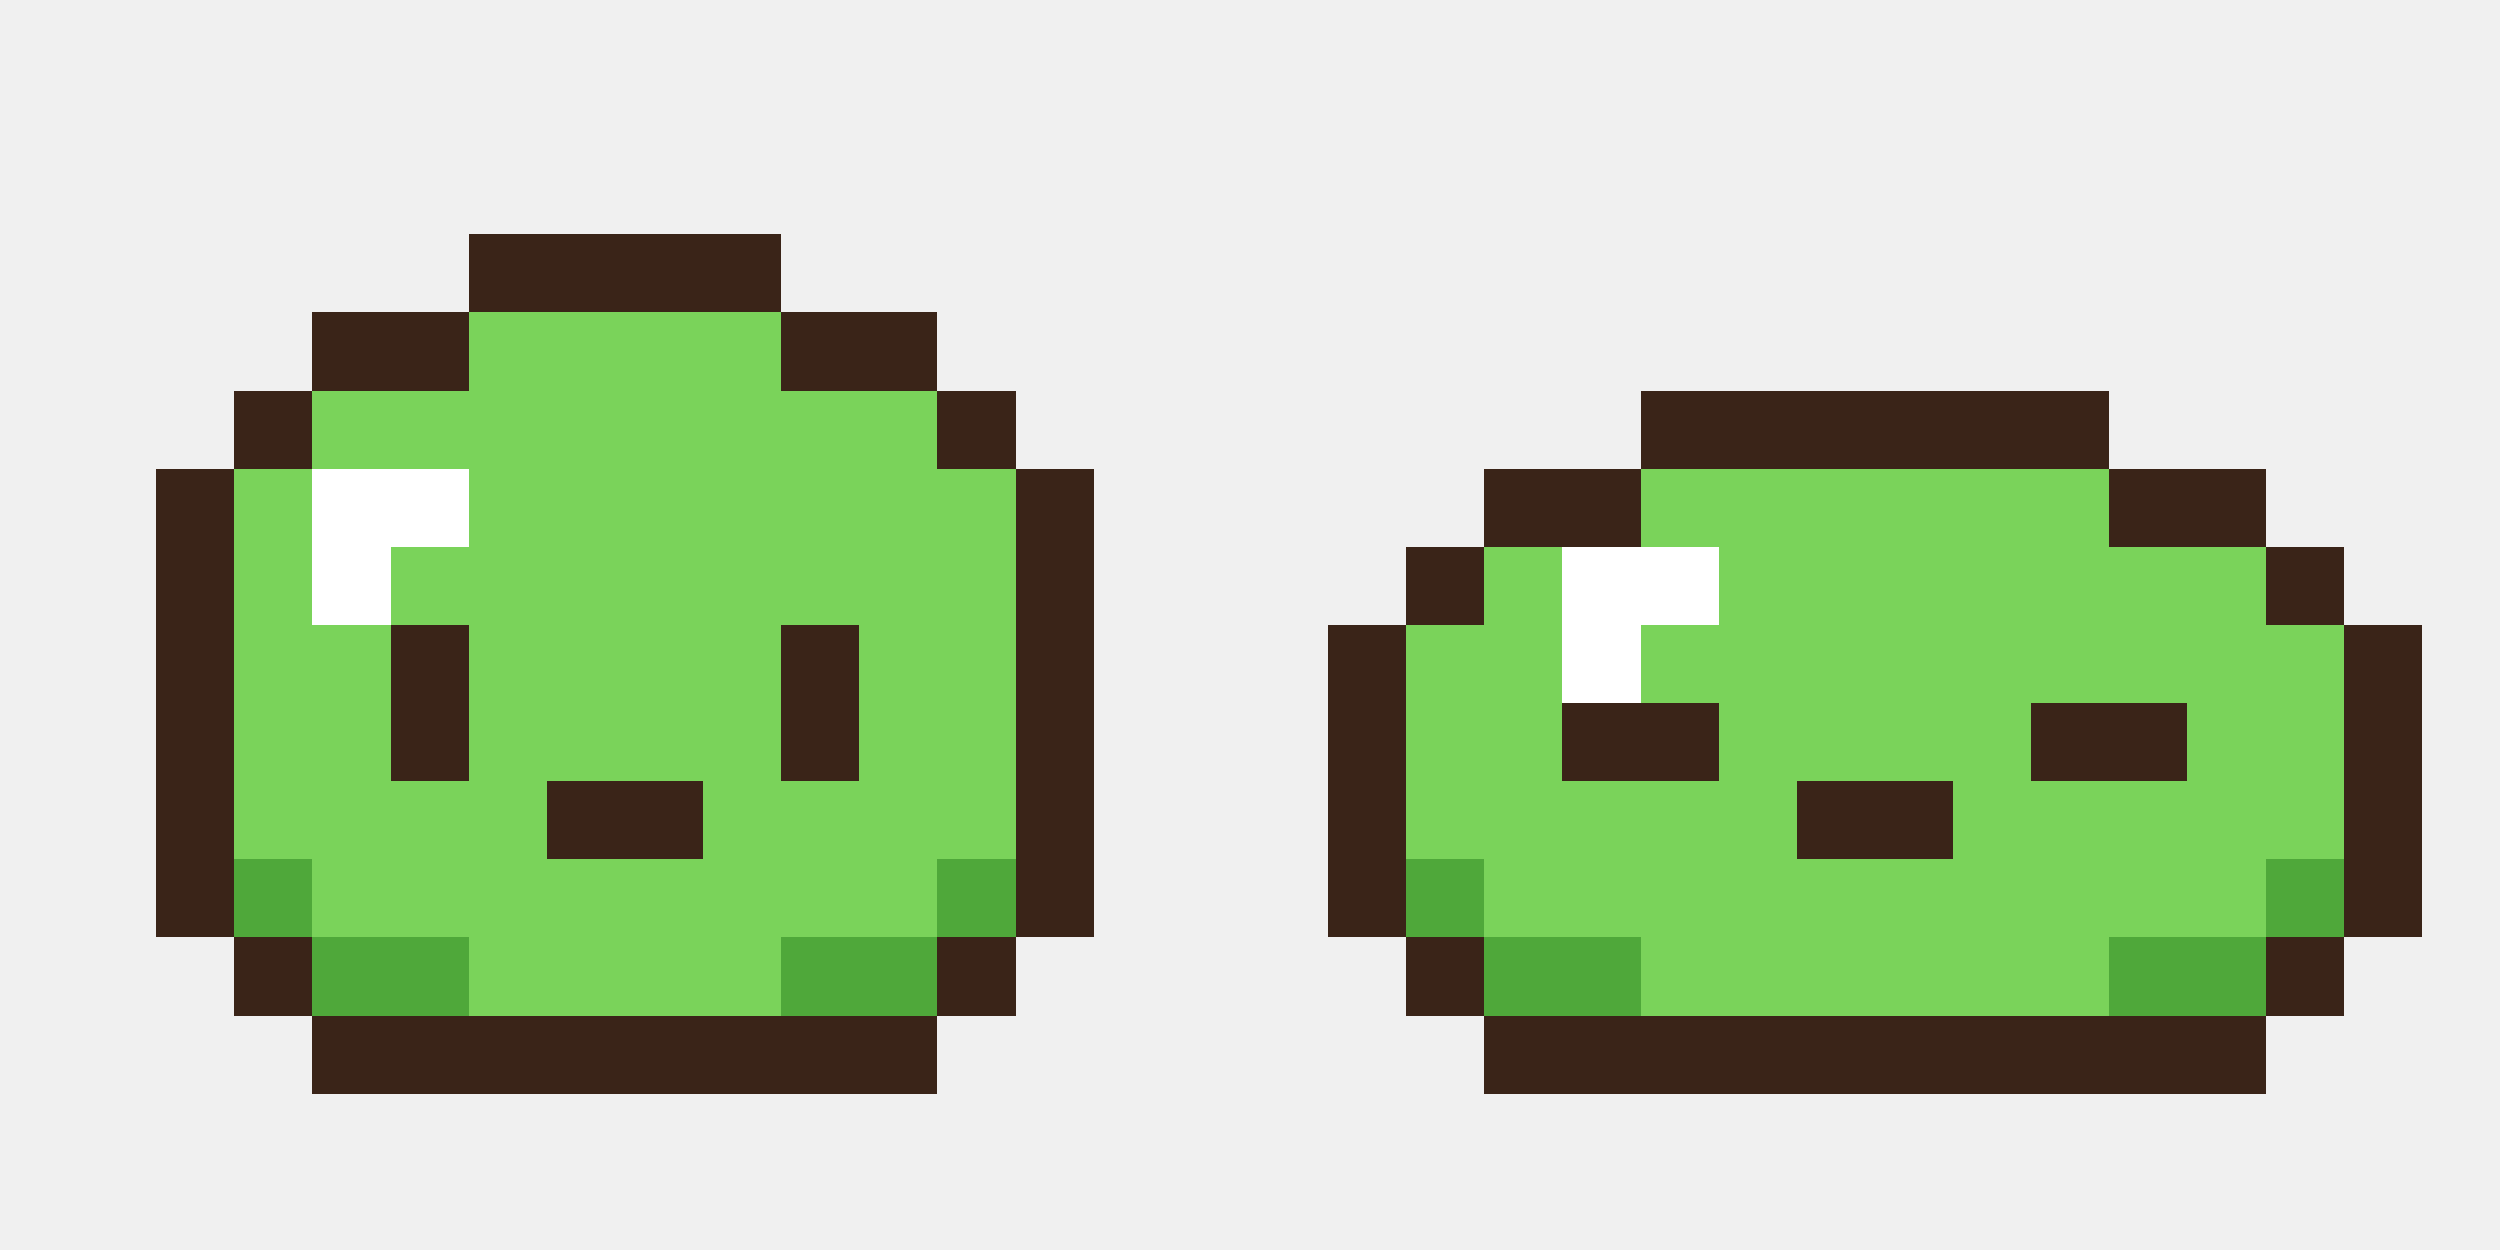
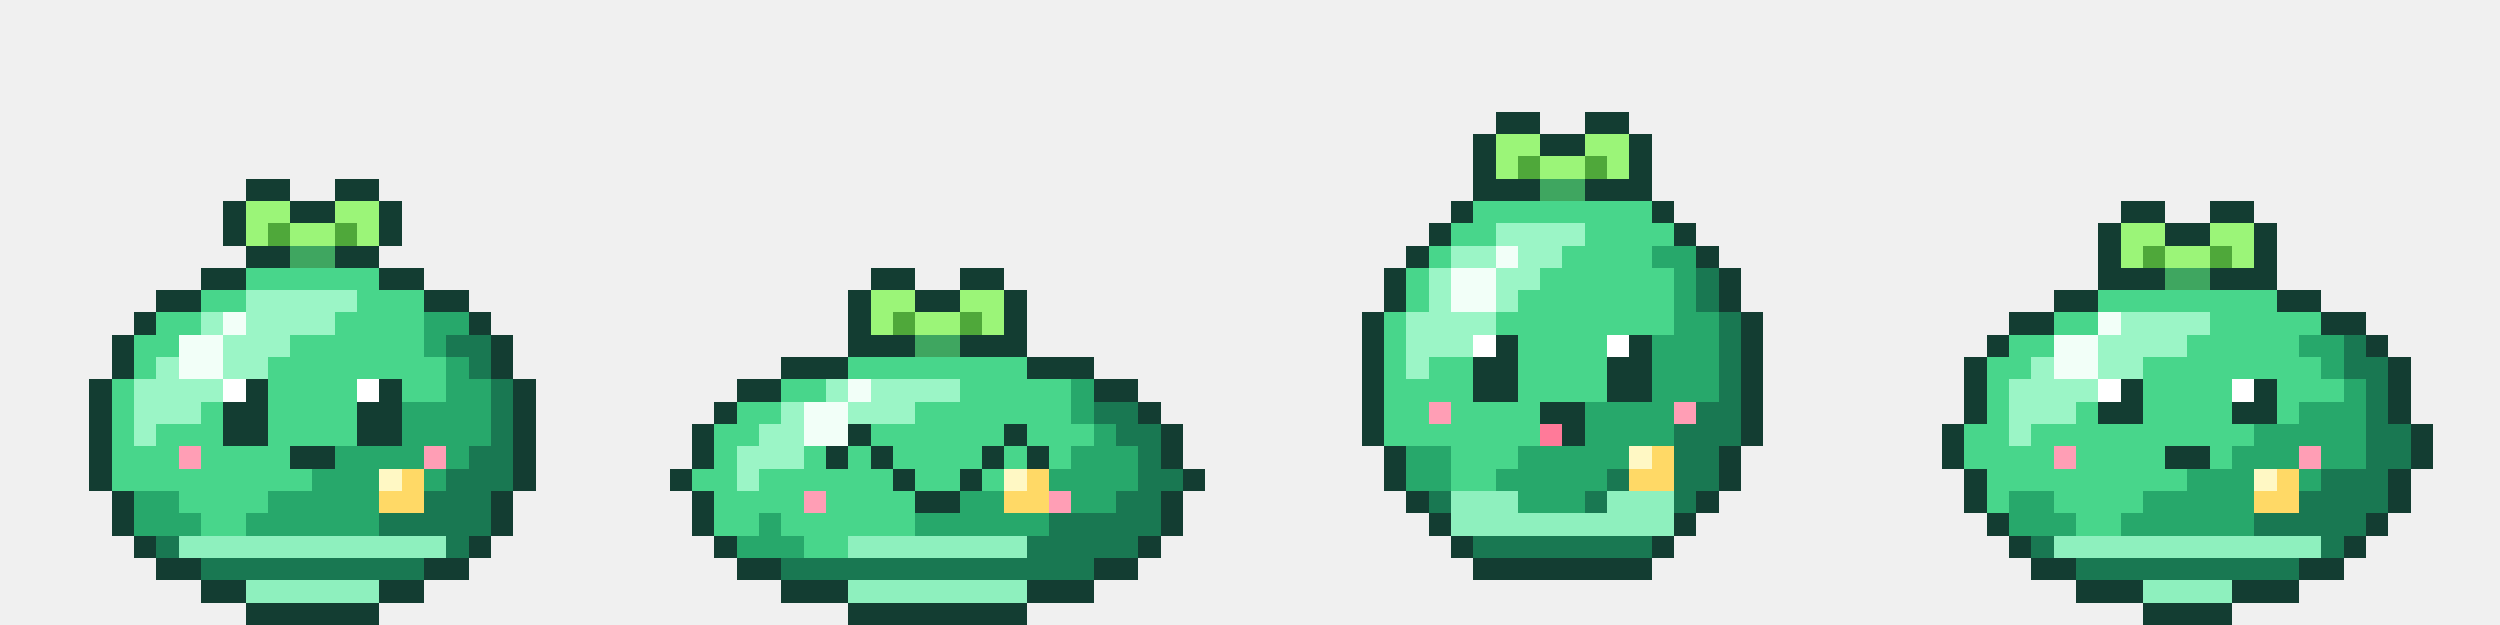
- <svg xmlns="http://www.w3.org/2000/svg" viewBox="0 0 32 16" width="32" height="16" shape-rendering="crispEdges">
-   <rect x="6" y="3" width="4" height="1" fill="#3a2418" />
-   <rect x="4" y="4" width="2" height="1" fill="#3a2418" />
-   <rect x="6" y="4" width="4" height="1" fill="#7ad35a" />
-   <rect x="10" y="4" width="2" height="1" fill="#3a2418" />
-   <rect x="3" y="5" width="1" height="1" fill="#3a2418" />
-   <rect x="4" y="5" width="8" height="1" fill="#7ad35a" />
-   <rect x="12" y="5" width="1" height="1" fill="#3a2418" />
-   <rect x="2" y="6" width="1" height="1" fill="#3a2418" />
-   <rect x="3" y="6" width="1" height="1" fill="#7ad35a" />
-   <rect x="4" y="6" width="2" height="1" fill="#ffffff" />
-   <rect x="6" y="6" width="7" height="1" fill="#7ad35a" />
-   <rect x="13" y="6" width="1" height="1" fill="#3a2418" />
-   <rect x="2" y="7" width="1" height="1" fill="#3a2418" />
-   <rect x="3" y="7" width="1" height="1" fill="#7ad35a" />
-   <rect x="4" y="7" width="1" height="1" fill="#ffffff" />
-   <rect x="5" y="7" width="8" height="1" fill="#7ad35a" />
-   <rect x="13" y="7" width="1" height="1" fill="#3a2418" />
-   <rect x="2" y="8" width="1" height="1" fill="#3a2418" />
-   <rect x="3" y="8" width="2" height="1" fill="#7ad35a" />
-   <rect x="5" y="8" width="1" height="1" fill="#3a2418" />
-   <rect x="6" y="8" width="4" height="1" fill="#7ad35a" />
-   <rect x="10" y="8" width="1" height="1" fill="#3a2418" />
-   <rect x="11" y="8" width="2" height="1" fill="#7ad35a" />
-   <rect x="13" y="8" width="1" height="1" fill="#3a2418" />
-   <rect x="2" y="9" width="1" height="1" fill="#3a2418" />
-   <rect x="3" y="9" width="2" height="1" fill="#7ad35a" />
-   <rect x="5" y="9" width="1" height="1" fill="#3a2418" />
-   <rect x="6" y="9" width="4" height="1" fill="#7ad35a" />
-   <rect x="10" y="9" width="1" height="1" fill="#3a2418" />
-   <rect x="11" y="9" width="2" height="1" fill="#7ad35a" />
-   <rect x="13" y="9" width="1" height="1" fill="#3a2418" />
-   <rect x="2" y="10" width="1" height="1" fill="#3a2418" />
-   <rect x="3" y="10" width="4" height="1" fill="#7ad35a" />
-   <rect x="7" y="10" width="2" height="1" fill="#3a2418" />
-   <rect x="9" y="10" width="4" height="1" fill="#7ad35a" />
-   <rect x="13" y="10" width="1" height="1" fill="#3a2418" />
-   <rect x="2" y="11" width="1" height="1" fill="#3a2418" />
-   <rect x="3" y="11" width="1" height="1" fill="#4fa83a" />
-   <rect x="4" y="11" width="8" height="1" fill="#7ad35a" />
-   <rect x="12" y="11" width="1" height="1" fill="#4fa83a" />
-   <rect x="13" y="11" width="1" height="1" fill="#3a2418" />
-   <rect x="3" y="12" width="1" height="1" fill="#3a2418" />
-   <rect x="4" y="12" width="2" height="1" fill="#4fa83a" />
-   <rect x="6" y="12" width="4" height="1" fill="#7ad35a" />
-   <rect x="10" y="12" width="2" height="1" fill="#4fa83a" />
-   <rect x="12" y="12" width="1" height="1" fill="#3a2418" />
-   <rect x="4" y="13" width="8" height="1" fill="#3a2418" />
-   <rect x="21" y="5" width="6" height="1" fill="#3a2418" />
-   <rect x="19" y="6" width="2" height="1" fill="#3a2418" />
-   <rect x="21" y="6" width="6" height="1" fill="#7ad35a" />
-   <rect x="27" y="6" width="2" height="1" fill="#3a2418" />
-   <rect x="18" y="7" width="1" height="1" fill="#3a2418" />
-   <rect x="19" y="7" width="1" height="1" fill="#7ad35a" />
-   <rect x="20" y="7" width="2" height="1" fill="#ffffff" />
-   <rect x="22" y="7" width="7" height="1" fill="#7ad35a" />
-   <rect x="29" y="7" width="1" height="1" fill="#3a2418" />
-   <rect x="17" y="8" width="1" height="1" fill="#3a2418" />
-   <rect x="18" y="8" width="2" height="1" fill="#7ad35a" />
-   <rect x="20" y="8" width="1" height="1" fill="#ffffff" />
-   <rect x="21" y="8" width="9" height="1" fill="#7ad35a" />
-   <rect x="30" y="8" width="1" height="1" fill="#3a2418" />
-   <rect x="17" y="9" width="1" height="1" fill="#3a2418" />
-   <rect x="18" y="9" width="2" height="1" fill="#7ad35a" />
-   <rect x="20" y="9" width="2" height="1" fill="#3a2418" />
-   <rect x="22" y="9" width="4" height="1" fill="#7ad35a" />
-   <rect x="26" y="9" width="2" height="1" fill="#3a2418" />
-   <rect x="28" y="9" width="2" height="1" fill="#7ad35a" />
-   <rect x="30" y="9" width="1" height="1" fill="#3a2418" />
-   <rect x="17" y="10" width="1" height="1" fill="#3a2418" />
-   <rect x="18" y="10" width="5" height="1" fill="#7ad35a" />
-   <rect x="23" y="10" width="2" height="1" fill="#3a2418" />
-   <rect x="25" y="10" width="5" height="1" fill="#7ad35a" />
-   <rect x="30" y="10" width="1" height="1" fill="#3a2418" />
-   <rect x="17" y="11" width="1" height="1" fill="#3a2418" />
-   <rect x="18" y="11" width="1" height="1" fill="#4fa83a" />
-   <rect x="19" y="11" width="10" height="1" fill="#7ad35a" />
-   <rect x="29" y="11" width="1" height="1" fill="#4fa83a" />
-   <rect x="30" y="11" width="1" height="1" fill="#3a2418" />
-   <rect x="18" y="12" width="1" height="1" fill="#3a2418" />
-   <rect x="19" y="12" width="2" height="1" fill="#4fa83a" />
-   <rect x="21" y="12" width="6" height="1" fill="#7ad35a" />
-   <rect x="27" y="12" width="2" height="1" fill="#4fa83a" />
-   <rect x="29" y="12" width="1" height="1" fill="#3a2418" />
-   <rect x="19" y="13" width="10" height="1" fill="#3a2418" />
+ <svg xmlns="http://www.w3.org/2000/svg" viewBox="0 0 112 28" width="112" height="28" shape-rendering="crispEdges">
+   <rect x="11" y="8" width="2" height="1" fill="#133d32" />
+   <rect x="15" y="8" width="2" height="1" fill="#133d32" />
+   <rect x="10" y="9" width="1" height="1" fill="#133d32" />
+   <rect x="11" y="9" width="2" height="1" fill="#9bf578" />
+   <rect x="13" y="9" width="2" height="1" fill="#133d32" />
+   <rect x="15" y="9" width="2" height="1" fill="#9bf578" />
+   <rect x="17" y="9" width="1" height="1" fill="#133d32" />
+   <rect x="10" y="10" width="1" height="1" fill="#133d32" />
+   <rect x="11" y="10" width="1" height="1" fill="#9bf578" />
+   <rect x="12" y="10" width="1" height="1" fill="#4fa83a" />
+   <rect x="13" y="10" width="2" height="1" fill="#9bf578" />
+   <rect x="15" y="10" width="1" height="1" fill="#4fa83a" />
+   <rect x="16" y="10" width="1" height="1" fill="#9bf578" />
+   <rect x="17" y="10" width="1" height="1" fill="#133d32" />
+   <rect x="11" y="11" width="2" height="1" fill="#133d32" />
+   <rect x="13" y="11" width="2" height="1" fill="#3fa660" />
+   <rect x="15" y="11" width="2" height="1" fill="#133d32" />
+   <rect x="9" y="12" width="2" height="1" fill="#133d32" />
+   <rect x="11" y="12" width="6" height="1" fill="#48d68b" />
+   <rect x="17" y="12" width="2" height="1" fill="#133d32" />
+   <rect x="7" y="13" width="2" height="1" fill="#133d32" />
+   <rect x="9" y="13" width="2" height="1" fill="#48d68b" />
+   <rect x="11" y="13" width="5" height="1" fill="#9bf5c6" />
+   <rect x="16" y="13" width="3" height="1" fill="#48d68b" />
+   <rect x="19" y="13" width="2" height="1" fill="#133d32" />
+   <rect x="6" y="14" width="1" height="1" fill="#133d32" />
+   <rect x="7" y="14" width="2" height="1" fill="#48d68b" />
+   <rect x="9" y="14" width="1" height="1" fill="#9bf5c6" />
+   <rect x="10" y="14" width="1" height="1" fill="#f2fff8" />
+   <rect x="11" y="14" width="4" height="1" fill="#9bf5c6" />
+   <rect x="15" y="14" width="4" height="1" fill="#48d68b" />
+   <rect x="19" y="14" width="2" height="1" fill="#27a86b" />
+   <rect x="21" y="14" width="1" height="1" fill="#133d32" />
+   <rect x="5" y="15" width="1" height="1" fill="#133d32" />
+   <rect x="6" y="15" width="2" height="1" fill="#48d68b" />
+   <rect x="8" y="15" width="2" height="1" fill="#f2fff8" />
+   <rect x="10" y="15" width="3" height="1" fill="#9bf5c6" />
+   <rect x="13" y="15" width="6" height="1" fill="#48d68b" />
+   <rect x="19" y="15" width="1" height="1" fill="#27a86b" />
+   <rect x="20" y="15" width="2" height="1" fill="#197852" />
+   <rect x="22" y="15" width="1" height="1" fill="#133d32" />
+   <rect x="5" y="16" width="1" height="1" fill="#133d32" />
+   <rect x="6" y="16" width="1" height="1" fill="#48d68b" />
+   <rect x="7" y="16" width="1" height="1" fill="#9bf5c6" />
+   <rect x="8" y="16" width="2" height="1" fill="#f2fff8" />
+   <rect x="10" y="16" width="2" height="1" fill="#9bf5c6" />
+   <rect x="12" y="16" width="8" height="1" fill="#48d68b" />
+   <rect x="20" y="16" width="1" height="1" fill="#27a86b" />
+   <rect x="21" y="16" width="1" height="1" fill="#197852" />
+   <rect x="22" y="16" width="1" height="1" fill="#133d32" />
+   <rect x="4" y="17" width="1" height="1" fill="#133d32" />
+   <rect x="5" y="17" width="1" height="1" fill="#48d68b" />
+   <rect x="6" y="17" width="4" height="1" fill="#9bf5c6" />
+   <rect x="10" y="17" width="1" height="1" fill="#ffffff" />
+   <rect x="11" y="17" width="1" height="1" fill="#133d32" />
+   <rect x="12" y="17" width="4" height="1" fill="#48d68b" />
+   <rect x="16" y="17" width="1" height="1" fill="#ffffff" />
+   <rect x="17" y="17" width="1" height="1" fill="#133d32" />
+   <rect x="18" y="17" width="2" height="1" fill="#48d68b" />
+   <rect x="20" y="17" width="2" height="1" fill="#27a86b" />
+   <rect x="22" y="17" width="1" height="1" fill="#197852" />
+   <rect x="23" y="17" width="1" height="1" fill="#133d32" />
+   <rect x="4" y="18" width="1" height="1" fill="#133d32" />
+   <rect x="5" y="18" width="1" height="1" fill="#48d68b" />
+   <rect x="6" y="18" width="3" height="1" fill="#9bf5c6" />
+   <rect x="9" y="18" width="1" height="1" fill="#48d68b" />
+   <rect x="10" y="18" width="2" height="1" fill="#133d32" />
+   <rect x="12" y="18" width="4" height="1" fill="#48d68b" />
+   <rect x="16" y="18" width="2" height="1" fill="#133d32" />
+   <rect x="18" y="18" width="4" height="1" fill="#27a86b" />
+   <rect x="22" y="18" width="1" height="1" fill="#197852" />
+   <rect x="23" y="18" width="1" height="1" fill="#133d32" />
+   <rect x="4" y="19" width="1" height="1" fill="#133d32" />
+   <rect x="5" y="19" width="1" height="1" fill="#48d68b" />
+   <rect x="6" y="19" width="1" height="1" fill="#9bf5c6" />
+   <rect x="7" y="19" width="3" height="1" fill="#48d68b" />
+   <rect x="10" y="19" width="2" height="1" fill="#133d32" />
+   <rect x="12" y="19" width="4" height="1" fill="#48d68b" />
+   <rect x="16" y="19" width="2" height="1" fill="#133d32" />
+   <rect x="18" y="19" width="4" height="1" fill="#27a86b" />
+   <rect x="22" y="19" width="1" height="1" fill="#197852" />
+   <rect x="23" y="19" width="1" height="1" fill="#133d32" />
+   <rect x="4" y="20" width="1" height="1" fill="#133d32" />
+   <rect x="5" y="20" width="3" height="1" fill="#48d68b" />
+   <rect x="8" y="20" width="1" height="1" fill="#ff9eb5" />
+   <rect x="9" y="20" width="4" height="1" fill="#48d68b" />
+   <rect x="13" y="20" width="2" height="1" fill="#133d32" />
+   <rect x="15" y="20" width="4" height="1" fill="#27a86b" />
+   <rect x="19" y="20" width="1" height="1" fill="#ff9eb5" />
+   <rect x="20" y="20" width="1" height="1" fill="#27a86b" />
+   <rect x="21" y="20" width="2" height="1" fill="#197852" />
+   <rect x="23" y="20" width="1" height="1" fill="#133d32" />
+   <rect x="4" y="21" width="1" height="1" fill="#133d32" />
+   <rect x="5" y="21" width="9" height="1" fill="#48d68b" />
+   <rect x="14" y="21" width="3" height="1" fill="#27a86b" />
+   <rect x="17" y="21" width="1" height="1" fill="#fff8c4" />
+   <rect x="18" y="21" width="1" height="1" fill="#ffd966" />
+   <rect x="19" y="21" width="1" height="1" fill="#27a86b" />
+   <rect x="20" y="21" width="3" height="1" fill="#197852" />
+   <rect x="23" y="21" width="1" height="1" fill="#133d32" />
+   <rect x="5" y="22" width="1" height="1" fill="#133d32" />
+   <rect x="6" y="22" width="2" height="1" fill="#27a86b" />
+   <rect x="8" y="22" width="4" height="1" fill="#48d68b" />
+   <rect x="12" y="22" width="5" height="1" fill="#27a86b" />
+   <rect x="17" y="22" width="2" height="1" fill="#ffd966" />
+   <rect x="19" y="22" width="3" height="1" fill="#197852" />
+   <rect x="22" y="22" width="1" height="1" fill="#133d32" />
+   <rect x="5" y="23" width="1" height="1" fill="#133d32" />
+   <rect x="6" y="23" width="3" height="1" fill="#27a86b" />
+   <rect x="9" y="23" width="2" height="1" fill="#48d68b" />
+   <rect x="11" y="23" width="6" height="1" fill="#27a86b" />
+   <rect x="17" y="23" width="5" height="1" fill="#197852" />
+   <rect x="22" y="23" width="1" height="1" fill="#133d32" />
+   <rect x="6" y="24" width="1" height="1" fill="#133d32" />
+   <rect x="7" y="24" width="1" height="1" fill="#197852" />
+   <rect x="8" y="24" width="12" height="1" fill="#8ef0be" />
+   <rect x="20" y="24" width="1" height="1" fill="#197852" />
+   <rect x="21" y="24" width="1" height="1" fill="#133d32" />
+   <rect x="7" y="25" width="2" height="1" fill="#133d32" />
+   <rect x="9" y="25" width="10" height="1" fill="#197852" />
+   <rect x="19" y="25" width="2" height="1" fill="#133d32" />
+   <rect x="9" y="26" width="2" height="1" fill="#133d32" />
+   <rect x="11" y="26" width="6" height="1" fill="#8ef0be" />
+   <rect x="17" y="26" width="2" height="1" fill="#133d32" />
+   <rect x="11" y="27" width="6" height="1" fill="#133d32" />
+   <rect x="39" y="12" width="2" height="1" fill="#133d32" />
+   <rect x="43" y="12" width="2" height="1" fill="#133d32" />
+   <rect x="38" y="13" width="1" height="1" fill="#133d32" />
+   <rect x="39" y="13" width="2" height="1" fill="#9bf578" />
+   <rect x="41" y="13" width="2" height="1" fill="#133d32" />
+   <rect x="43" y="13" width="2" height="1" fill="#9bf578" />
+   <rect x="45" y="13" width="1" height="1" fill="#133d32" />
+   <rect x="38" y="14" width="1" height="1" fill="#133d32" />
+   <rect x="39" y="14" width="1" height="1" fill="#9bf578" />
+   <rect x="40" y="14" width="1" height="1" fill="#4fa83a" />
+   <rect x="41" y="14" width="2" height="1" fill="#9bf578" />
+   <rect x="43" y="14" width="1" height="1" fill="#4fa83a" />
+   <rect x="44" y="14" width="1" height="1" fill="#9bf578" />
+   <rect x="45" y="14" width="1" height="1" fill="#133d32" />
+   <rect x="38" y="15" width="3" height="1" fill="#133d32" />
+   <rect x="41" y="15" width="2" height="1" fill="#3fa660" />
+   <rect x="43" y="15" width="3" height="1" fill="#133d32" />
+   <rect x="35" y="16" width="3" height="1" fill="#133d32" />
+   <rect x="38" y="16" width="8" height="1" fill="#48d68b" />
+   <rect x="46" y="16" width="3" height="1" fill="#133d32" />
+   <rect x="33" y="17" width="2" height="1" fill="#133d32" />
+   <rect x="35" y="17" width="2" height="1" fill="#48d68b" />
+   <rect x="37" y="17" width="1" height="1" fill="#9bf5c6" />
+   <rect x="38" y="17" width="1" height="1" fill="#f2fff8" />
+   <rect x="39" y="17" width="4" height="1" fill="#9bf5c6" />
+   <rect x="43" y="17" width="5" height="1" fill="#48d68b" />
+   <rect x="48" y="17" width="1" height="1" fill="#27a86b" />
+   <rect x="49" y="17" width="2" height="1" fill="#133d32" />
+   <rect x="32" y="18" width="1" height="1" fill="#133d32" />
+   <rect x="33" y="18" width="2" height="1" fill="#48d68b" />
+   <rect x="35" y="18" width="1" height="1" fill="#9bf5c6" />
+   <rect x="36" y="18" width="2" height="1" fill="#f2fff8" />
+   <rect x="38" y="18" width="3" height="1" fill="#9bf5c6" />
+   <rect x="41" y="18" width="7" height="1" fill="#48d68b" />
+   <rect x="48" y="18" width="1" height="1" fill="#27a86b" />
+   <rect x="49" y="18" width="2" height="1" fill="#197852" />
+   <rect x="51" y="18" width="1" height="1" fill="#133d32" />
+   <rect x="31" y="19" width="1" height="1" fill="#133d32" />
+   <rect x="32" y="19" width="2" height="1" fill="#48d68b" />
+   <rect x="34" y="19" width="2" height="1" fill="#9bf5c6" />
+   <rect x="36" y="19" width="2" height="1" fill="#f2fff8" />
+   <rect x="38" y="19" width="1" height="1" fill="#133d32" />
+   <rect x="39" y="19" width="6" height="1" fill="#48d68b" />
+   <rect x="45" y="19" width="1" height="1" fill="#133d32" />
+   <rect x="46" y="19" width="3" height="1" fill="#48d68b" />
+   <rect x="49" y="19" width="1" height="1" fill="#27a86b" />
+   <rect x="50" y="19" width="2" height="1" fill="#197852" />
+   <rect x="52" y="19" width="1" height="1" fill="#133d32" />
+   <rect x="31" y="20" width="1" height="1" fill="#133d32" />
+   <rect x="32" y="20" width="1" height="1" fill="#48d68b" />
+   <rect x="33" y="20" width="3" height="1" fill="#9bf5c6" />
+   <rect x="36" y="20" width="1" height="1" fill="#48d68b" />
+   <rect x="37" y="20" width="1" height="1" fill="#133d32" />
+   <rect x="38" y="20" width="1" height="1" fill="#48d68b" />
+   <rect x="39" y="20" width="1" height="1" fill="#133d32" />
+   <rect x="40" y="20" width="4" height="1" fill="#48d68b" />
+   <rect x="44" y="20" width="1" height="1" fill="#133d32" />
+   <rect x="45" y="20" width="1" height="1" fill="#48d68b" />
+   <rect x="46" y="20" width="1" height="1" fill="#133d32" />
+   <rect x="47" y="20" width="1" height="1" fill="#48d68b" />
+   <rect x="48" y="20" width="3" height="1" fill="#27a86b" />
+   <rect x="51" y="20" width="1" height="1" fill="#197852" />
+   <rect x="52" y="20" width="1" height="1" fill="#133d32" />
+   <rect x="30" y="21" width="1" height="1" fill="#133d32" />
+   <rect x="31" y="21" width="2" height="1" fill="#48d68b" />
+   <rect x="33" y="21" width="1" height="1" fill="#9bf5c6" />
+   <rect x="34" y="21" width="6" height="1" fill="#48d68b" />
+   <rect x="40" y="21" width="1" height="1" fill="#133d32" />
+   <rect x="41" y="21" width="2" height="1" fill="#48d68b" />
+   <rect x="43" y="21" width="1" height="1" fill="#133d32" />
+   <rect x="44" y="21" width="1" height="1" fill="#48d68b" />
+   <rect x="45" y="21" width="1" height="1" fill="#fff8c4" />
+   <rect x="46" y="21" width="1" height="1" fill="#ffd966" />
+   <rect x="47" y="21" width="4" height="1" fill="#27a86b" />
+   <rect x="51" y="21" width="2" height="1" fill="#197852" />
+   <rect x="53" y="21" width="1" height="1" fill="#133d32" />
+   <rect x="31" y="22" width="1" height="1" fill="#133d32" />
+   <rect x="32" y="22" width="4" height="1" fill="#48d68b" />
+   <rect x="36" y="22" width="1" height="1" fill="#ff9eb5" />
+   <rect x="37" y="22" width="4" height="1" fill="#48d68b" />
+   <rect x="41" y="22" width="2" height="1" fill="#133d32" />
+   <rect x="43" y="22" width="2" height="1" fill="#27a86b" />
+   <rect x="45" y="22" width="2" height="1" fill="#ffd966" />
+   <rect x="47" y="22" width="1" height="1" fill="#ff9eb5" />
+   <rect x="48" y="22" width="2" height="1" fill="#27a86b" />
+   <rect x="50" y="22" width="2" height="1" fill="#197852" />
+   <rect x="52" y="22" width="1" height="1" fill="#133d32" />
+   <rect x="31" y="23" width="1" height="1" fill="#133d32" />
+   <rect x="32" y="23" width="2" height="1" fill="#48d68b" />
+   <rect x="34" y="23" width="1" height="1" fill="#27a86b" />
+   <rect x="35" y="23" width="6" height="1" fill="#48d68b" />
+   <rect x="41" y="23" width="6" height="1" fill="#27a86b" />
+   <rect x="47" y="23" width="5" height="1" fill="#197852" />
+   <rect x="52" y="23" width="1" height="1" fill="#133d32" />
+   <rect x="32" y="24" width="1" height="1" fill="#133d32" />
+   <rect x="33" y="24" width="3" height="1" fill="#27a86b" />
+   <rect x="36" y="24" width="2" height="1" fill="#48d68b" />
+   <rect x="38" y="24" width="8" height="1" fill="#8ef0be" />
+   <rect x="46" y="24" width="5" height="1" fill="#197852" />
+   <rect x="51" y="24" width="1" height="1" fill="#133d32" />
+   <rect x="33" y="25" width="2" height="1" fill="#133d32" />
+   <rect x="35" y="25" width="14" height="1" fill="#197852" />
+   <rect x="49" y="25" width="2" height="1" fill="#133d32" />
+   <rect x="35" y="26" width="3" height="1" fill="#133d32" />
+   <rect x="38" y="26" width="8" height="1" fill="#8ef0be" />
+   <rect x="46" y="26" width="3" height="1" fill="#133d32" />
+   <rect x="38" y="27" width="8" height="1" fill="#133d32" />
+   <rect x="67" y="5" width="2" height="1" fill="#133d32" />
+   <rect x="71" y="5" width="2" height="1" fill="#133d32" />
+   <rect x="66" y="6" width="1" height="1" fill="#133d32" />
+   <rect x="67" y="6" width="2" height="1" fill="#9bf578" />
+   <rect x="69" y="6" width="2" height="1" fill="#133d32" />
+   <rect x="71" y="6" width="2" height="1" fill="#9bf578" />
+   <rect x="73" y="6" width="1" height="1" fill="#133d32" />
+   <rect x="66" y="7" width="1" height="1" fill="#133d32" />
+   <rect x="67" y="7" width="1" height="1" fill="#9bf578" />
+   <rect x="68" y="7" width="1" height="1" fill="#4fa83a" />
+   <rect x="69" y="7" width="2" height="1" fill="#9bf578" />
+   <rect x="71" y="7" width="1" height="1" fill="#4fa83a" />
+   <rect x="72" y="7" width="1" height="1" fill="#9bf578" />
+   <rect x="73" y="7" width="1" height="1" fill="#133d32" />
+   <rect x="66" y="8" width="3" height="1" fill="#133d32" />
+   <rect x="69" y="8" width="2" height="1" fill="#3fa660" />
+   <rect x="71" y="8" width="3" height="1" fill="#133d32" />
+   <rect x="65" y="9" width="1" height="1" fill="#133d32" />
+   <rect x="66" y="9" width="8" height="1" fill="#48d68b" />
+   <rect x="74" y="9" width="1" height="1" fill="#133d32" />
+   <rect x="64" y="10" width="1" height="1" fill="#133d32" />
+   <rect x="65" y="10" width="2" height="1" fill="#48d68b" />
+   <rect x="67" y="10" width="4" height="1" fill="#9bf5c6" />
+   <rect x="71" y="10" width="4" height="1" fill="#48d68b" />
+   <rect x="75" y="10" width="1" height="1" fill="#133d32" />
+   <rect x="63" y="11" width="1" height="1" fill="#133d32" />
+   <rect x="64" y="11" width="1" height="1" fill="#48d68b" />
+   <rect x="65" y="11" width="2" height="1" fill="#9bf5c6" />
+   <rect x="67" y="11" width="1" height="1" fill="#f2fff8" />
+   <rect x="68" y="11" width="2" height="1" fill="#9bf5c6" />
+   <rect x="70" y="11" width="4" height="1" fill="#48d68b" />
+   <rect x="74" y="11" width="2" height="1" fill="#27a86b" />
+   <rect x="76" y="11" width="1" height="1" fill="#133d32" />
+   <rect x="62" y="12" width="1" height="1" fill="#133d32" />
+   <rect x="63" y="12" width="1" height="1" fill="#48d68b" />
+   <rect x="64" y="12" width="1" height="1" fill="#9bf5c6" />
+   <rect x="65" y="12" width="2" height="1" fill="#f2fff8" />
+   <rect x="67" y="12" width="2" height="1" fill="#9bf5c6" />
+   <rect x="69" y="12" width="6" height="1" fill="#48d68b" />
+   <rect x="75" y="12" width="1" height="1" fill="#27a86b" />
+   <rect x="76" y="12" width="1" height="1" fill="#197852" />
+   <rect x="77" y="12" width="1" height="1" fill="#133d32" />
+   <rect x="62" y="13" width="1" height="1" fill="#133d32" />
+   <rect x="63" y="13" width="1" height="1" fill="#48d68b" />
+   <rect x="64" y="13" width="1" height="1" fill="#9bf5c6" />
+   <rect x="65" y="13" width="2" height="1" fill="#f2fff8" />
+   <rect x="67" y="13" width="1" height="1" fill="#9bf5c6" />
+   <rect x="68" y="13" width="7" height="1" fill="#48d68b" />
+   <rect x="75" y="13" width="1" height="1" fill="#27a86b" />
+   <rect x="76" y="13" width="1" height="1" fill="#197852" />
+   <rect x="77" y="13" width="1" height="1" fill="#133d32" />
+   <rect x="61" y="14" width="1" height="1" fill="#133d32" />
+   <rect x="62" y="14" width="1" height="1" fill="#48d68b" />
+   <rect x="63" y="14" width="4" height="1" fill="#9bf5c6" />
+   <rect x="67" y="14" width="8" height="1" fill="#48d68b" />
+   <rect x="75" y="14" width="2" height="1" fill="#27a86b" />
+   <rect x="77" y="14" width="1" height="1" fill="#197852" />
+   <rect x="78" y="14" width="1" height="1" fill="#133d32" />
+   <rect x="61" y="15" width="1" height="1" fill="#133d32" />
+   <rect x="62" y="15" width="1" height="1" fill="#48d68b" />
+   <rect x="63" y="15" width="3" height="1" fill="#9bf5c6" />
+   <rect x="66" y="15" width="1" height="1" fill="#ffffff" />
+   <rect x="67" y="15" width="1" height="1" fill="#133d32" />
+   <rect x="68" y="15" width="4" height="1" fill="#48d68b" />
+   <rect x="72" y="15" width="1" height="1" fill="#ffffff" />
+   <rect x="73" y="15" width="1" height="1" fill="#133d32" />
+   <rect x="74" y="15" width="3" height="1" fill="#27a86b" />
+   <rect x="77" y="15" width="1" height="1" fill="#197852" />
+   <rect x="78" y="15" width="1" height="1" fill="#133d32" />
+   <rect x="61" y="16" width="1" height="1" fill="#133d32" />
+   <rect x="62" y="16" width="1" height="1" fill="#48d68b" />
+   <rect x="63" y="16" width="1" height="1" fill="#9bf5c6" />
+   <rect x="64" y="16" width="2" height="1" fill="#48d68b" />
+   <rect x="66" y="16" width="2" height="1" fill="#133d32" />
+   <rect x="68" y="16" width="4" height="1" fill="#48d68b" />
+   <rect x="72" y="16" width="2" height="1" fill="#133d32" />
+   <rect x="74" y="16" width="3" height="1" fill="#27a86b" />
+   <rect x="77" y="16" width="1" height="1" fill="#197852" />
+   <rect x="78" y="16" width="1" height="1" fill="#133d32" />
+   <rect x="61" y="17" width="1" height="1" fill="#133d32" />
+   <rect x="62" y="17" width="4" height="1" fill="#48d68b" />
+   <rect x="66" y="17" width="2" height="1" fill="#133d32" />
+   <rect x="68" y="17" width="4" height="1" fill="#48d68b" />
+   <rect x="72" y="17" width="2" height="1" fill="#133d32" />
+   <rect x="74" y="17" width="3" height="1" fill="#27a86b" />
+   <rect x="77" y="17" width="1" height="1" fill="#197852" />
+   <rect x="78" y="17" width="1" height="1" fill="#133d32" />
+   <rect x="61" y="18" width="1" height="1" fill="#133d32" />
+   <rect x="62" y="18" width="2" height="1" fill="#48d68b" />
+   <rect x="64" y="18" width="1" height="1" fill="#ff9eb5" />
+   <rect x="65" y="18" width="4" height="1" fill="#48d68b" />
+   <rect x="69" y="18" width="2" height="1" fill="#133d32" />
+   <rect x="71" y="18" width="4" height="1" fill="#27a86b" />
+   <rect x="75" y="18" width="1" height="1" fill="#ff9eb5" />
+   <rect x="76" y="18" width="2" height="1" fill="#197852" />
+   <rect x="78" y="18" width="1" height="1" fill="#133d32" />
+   <rect x="61" y="19" width="1" height="1" fill="#133d32" />
+   <rect x="62" y="19" width="7" height="1" fill="#48d68b" />
+   <rect x="69" y="19" width="1" height="1" fill="#ff7a99" />
+   <rect x="70" y="19" width="1" height="1" fill="#133d32" />
+   <rect x="71" y="19" width="4" height="1" fill="#27a86b" />
+   <rect x="75" y="19" width="3" height="1" fill="#197852" />
+   <rect x="78" y="19" width="1" height="1" fill="#133d32" />
+   <rect x="62" y="20" width="1" height="1" fill="#133d32" />
+   <rect x="63" y="20" width="2" height="1" fill="#27a86b" />
+   <rect x="65" y="20" width="3" height="1" fill="#48d68b" />
+   <rect x="68" y="20" width="5" height="1" fill="#27a86b" />
+   <rect x="73" y="20" width="1" height="1" fill="#fff8c4" />
+   <rect x="74" y="20" width="1" height="1" fill="#ffd966" />
+   <rect x="75" y="20" width="2" height="1" fill="#197852" />
+   <rect x="77" y="20" width="1" height="1" fill="#133d32" />
+   <rect x="62" y="21" width="1" height="1" fill="#133d32" />
+   <rect x="63" y="21" width="2" height="1" fill="#27a86b" />
+   <rect x="65" y="21" width="2" height="1" fill="#48d68b" />
+   <rect x="67" y="21" width="5" height="1" fill="#27a86b" />
+   <rect x="72" y="21" width="1" height="1" fill="#197852" />
+   <rect x="73" y="21" width="2" height="1" fill="#ffd966" />
+   <rect x="75" y="21" width="2" height="1" fill="#197852" />
+   <rect x="77" y="21" width="1" height="1" fill="#133d32" />
+   <rect x="63" y="22" width="1" height="1" fill="#133d32" />
+   <rect x="64" y="22" width="1" height="1" fill="#197852" />
+   <rect x="65" y="22" width="3" height="1" fill="#8ef0be" />
+   <rect x="68" y="22" width="3" height="1" fill="#27a86b" />
+   <rect x="71" y="22" width="1" height="1" fill="#197852" />
+   <rect x="72" y="22" width="3" height="1" fill="#8ef0be" />
+   <rect x="75" y="22" width="1" height="1" fill="#197852" />
+   <rect x="76" y="22" width="1" height="1" fill="#133d32" />
+   <rect x="64" y="23" width="1" height="1" fill="#133d32" />
+   <rect x="65" y="23" width="10" height="1" fill="#8ef0be" />
+   <rect x="75" y="23" width="1" height="1" fill="#133d32" />
+   <rect x="65" y="24" width="1" height="1" fill="#133d32" />
+   <rect x="66" y="24" width="8" height="1" fill="#197852" />
+   <rect x="74" y="24" width="1" height="1" fill="#133d32" />
+   <rect x="66" y="25" width="8" height="1" fill="#133d32" />
+   <rect x="95" y="9" width="2" height="1" fill="#133d32" />
+   <rect x="99" y="9" width="2" height="1" fill="#133d32" />
+   <rect x="94" y="10" width="1" height="1" fill="#133d32" />
+   <rect x="95" y="10" width="2" height="1" fill="#9bf578" />
+   <rect x="97" y="10" width="2" height="1" fill="#133d32" />
+   <rect x="99" y="10" width="2" height="1" fill="#9bf578" />
+   <rect x="101" y="10" width="1" height="1" fill="#133d32" />
+   <rect x="94" y="11" width="1" height="1" fill="#133d32" />
+   <rect x="95" y="11" width="1" height="1" fill="#9bf578" />
+   <rect x="96" y="11" width="1" height="1" fill="#4fa83a" />
+   <rect x="97" y="11" width="2" height="1" fill="#9bf578" />
+   <rect x="99" y="11" width="1" height="1" fill="#4fa83a" />
+   <rect x="100" y="11" width="1" height="1" fill="#9bf578" />
+   <rect x="101" y="11" width="1" height="1" fill="#133d32" />
+   <rect x="94" y="12" width="3" height="1" fill="#133d32" />
+   <rect x="97" y="12" width="2" height="1" fill="#3fa660" />
+   <rect x="99" y="12" width="3" height="1" fill="#133d32" />
+   <rect x="92" y="13" width="2" height="1" fill="#133d32" />
+   <rect x="94" y="13" width="8" height="1" fill="#48d68b" />
+   <rect x="102" y="13" width="2" height="1" fill="#133d32" />
+   <rect x="90" y="14" width="2" height="1" fill="#133d32" />
+   <rect x="92" y="14" width="2" height="1" fill="#48d68b" />
+   <rect x="94" y="14" width="1" height="1" fill="#f2fff8" />
+   <rect x="95" y="14" width="4" height="1" fill="#9bf5c6" />
+   <rect x="99" y="14" width="5" height="1" fill="#48d68b" />
+   <rect x="104" y="14" width="2" height="1" fill="#133d32" />
+   <rect x="89" y="15" width="1" height="1" fill="#133d32" />
+   <rect x="90" y="15" width="2" height="1" fill="#48d68b" />
+   <rect x="92" y="15" width="2" height="1" fill="#f2fff8" />
+   <rect x="94" y="15" width="4" height="1" fill="#9bf5c6" />
+   <rect x="98" y="15" width="5" height="1" fill="#48d68b" />
+   <rect x="103" y="15" width="2" height="1" fill="#27a86b" />
+   <rect x="105" y="15" width="1" height="1" fill="#197852" />
+   <rect x="106" y="15" width="1" height="1" fill="#133d32" />
+   <rect x="88" y="16" width="1" height="1" fill="#133d32" />
+   <rect x="89" y="16" width="2" height="1" fill="#48d68b" />
+   <rect x="91" y="16" width="1" height="1" fill="#9bf5c6" />
+   <rect x="92" y="16" width="2" height="1" fill="#f2fff8" />
+   <rect x="94" y="16" width="2" height="1" fill="#9bf5c6" />
+   <rect x="96" y="16" width="8" height="1" fill="#48d68b" />
+   <rect x="104" y="16" width="1" height="1" fill="#27a86b" />
+   <rect x="105" y="16" width="2" height="1" fill="#197852" />
+   <rect x="107" y="16" width="1" height="1" fill="#133d32" />
+   <rect x="88" y="17" width="1" height="1" fill="#133d32" />
+   <rect x="89" y="17" width="1" height="1" fill="#48d68b" />
+   <rect x="90" y="17" width="4" height="1" fill="#9bf5c6" />
+   <rect x="94" y="17" width="1" height="1" fill="#ffffff" />
+   <rect x="95" y="17" width="1" height="1" fill="#133d32" />
+   <rect x="96" y="17" width="4" height="1" fill="#48d68b" />
+   <rect x="100" y="17" width="1" height="1" fill="#ffffff" />
+   <rect x="101" y="17" width="1" height="1" fill="#133d32" />
+   <rect x="102" y="17" width="3" height="1" fill="#48d68b" />
+   <rect x="105" y="17" width="1" height="1" fill="#27a86b" />
+   <rect x="106" y="17" width="1" height="1" fill="#197852" />
+   <rect x="107" y="17" width="1" height="1" fill="#133d32" />
+   <rect x="88" y="18" width="1" height="1" fill="#133d32" />
+   <rect x="89" y="18" width="1" height="1" fill="#48d68b" />
+   <rect x="90" y="18" width="3" height="1" fill="#9bf5c6" />
+   <rect x="93" y="18" width="1" height="1" fill="#48d68b" />
+   <rect x="94" y="18" width="2" height="1" fill="#133d32" />
+   <rect x="96" y="18" width="4" height="1" fill="#48d68b" />
+   <rect x="100" y="18" width="2" height="1" fill="#133d32" />
+   <rect x="102" y="18" width="1" height="1" fill="#48d68b" />
+   <rect x="103" y="18" width="3" height="1" fill="#27a86b" />
+   <rect x="106" y="18" width="1" height="1" fill="#197852" />
+   <rect x="107" y="18" width="1" height="1" fill="#133d32" />
+   <rect x="87" y="19" width="1" height="1" fill="#133d32" />
+   <rect x="88" y="19" width="2" height="1" fill="#48d68b" />
+   <rect x="90" y="19" width="1" height="1" fill="#9bf5c6" />
+   <rect x="91" y="19" width="10" height="1" fill="#48d68b" />
+   <rect x="101" y="19" width="5" height="1" fill="#27a86b" />
+   <rect x="106" y="19" width="2" height="1" fill="#197852" />
+   <rect x="108" y="19" width="1" height="1" fill="#133d32" />
+   <rect x="87" y="20" width="1" height="1" fill="#133d32" />
+   <rect x="88" y="20" width="4" height="1" fill="#48d68b" />
+   <rect x="92" y="20" width="1" height="1" fill="#ff9eb5" />
+   <rect x="93" y="20" width="4" height="1" fill="#48d68b" />
+   <rect x="97" y="20" width="2" height="1" fill="#133d32" />
+   <rect x="99" y="20" width="1" height="1" fill="#48d68b" />
+   <rect x="100" y="20" width="3" height="1" fill="#27a86b" />
+   <rect x="103" y="20" width="1" height="1" fill="#ff9eb5" />
+   <rect x="104" y="20" width="2" height="1" fill="#27a86b" />
+   <rect x="106" y="20" width="2" height="1" fill="#197852" />
+   <rect x="108" y="20" width="1" height="1" fill="#133d32" />
+   <rect x="88" y="21" width="1" height="1" fill="#133d32" />
+   <rect x="89" y="21" width="9" height="1" fill="#48d68b" />
+   <rect x="98" y="21" width="3" height="1" fill="#27a86b" />
+   <rect x="101" y="21" width="1" height="1" fill="#fff8c4" />
+   <rect x="102" y="21" width="1" height="1" fill="#ffd966" />
+   <rect x="103" y="21" width="1" height="1" fill="#27a86b" />
+   <rect x="104" y="21" width="3" height="1" fill="#197852" />
+   <rect x="107" y="21" width="1" height="1" fill="#133d32" />
+   <rect x="88" y="22" width="1" height="1" fill="#133d32" />
+   <rect x="89" y="22" width="1" height="1" fill="#48d68b" />
+   <rect x="90" y="22" width="2" height="1" fill="#27a86b" />
+   <rect x="92" y="22" width="4" height="1" fill="#48d68b" />
+   <rect x="96" y="22" width="5" height="1" fill="#27a86b" />
+   <rect x="101" y="22" width="2" height="1" fill="#ffd966" />
+   <rect x="103" y="22" width="4" height="1" fill="#197852" />
+   <rect x="107" y="22" width="1" height="1" fill="#133d32" />
+   <rect x="89" y="23" width="1" height="1" fill="#133d32" />
+   <rect x="90" y="23" width="3" height="1" fill="#27a86b" />
+   <rect x="93" y="23" width="2" height="1" fill="#48d68b" />
+   <rect x="95" y="23" width="6" height="1" fill="#27a86b" />
+   <rect x="101" y="23" width="5" height="1" fill="#197852" />
+   <rect x="106" y="23" width="1" height="1" fill="#133d32" />
+   <rect x="90" y="24" width="1" height="1" fill="#133d32" />
+   <rect x="91" y="24" width="1" height="1" fill="#197852" />
+   <rect x="92" y="24" width="12" height="1" fill="#8ef0be" />
+   <rect x="104" y="24" width="1" height="1" fill="#197852" />
+   <rect x="105" y="24" width="1" height="1" fill="#133d32" />
+   <rect x="91" y="25" width="2" height="1" fill="#133d32" />
+   <rect x="93" y="25" width="10" height="1" fill="#197852" />
+   <rect x="103" y="25" width="2" height="1" fill="#133d32" />
+   <rect x="93" y="26" width="3" height="1" fill="#133d32" />
+   <rect x="96" y="26" width="4" height="1" fill="#8ef0be" />
+   <rect x="100" y="26" width="3" height="1" fill="#133d32" />
+   <rect x="96" y="27" width="4" height="1" fill="#133d32" />
</svg>
